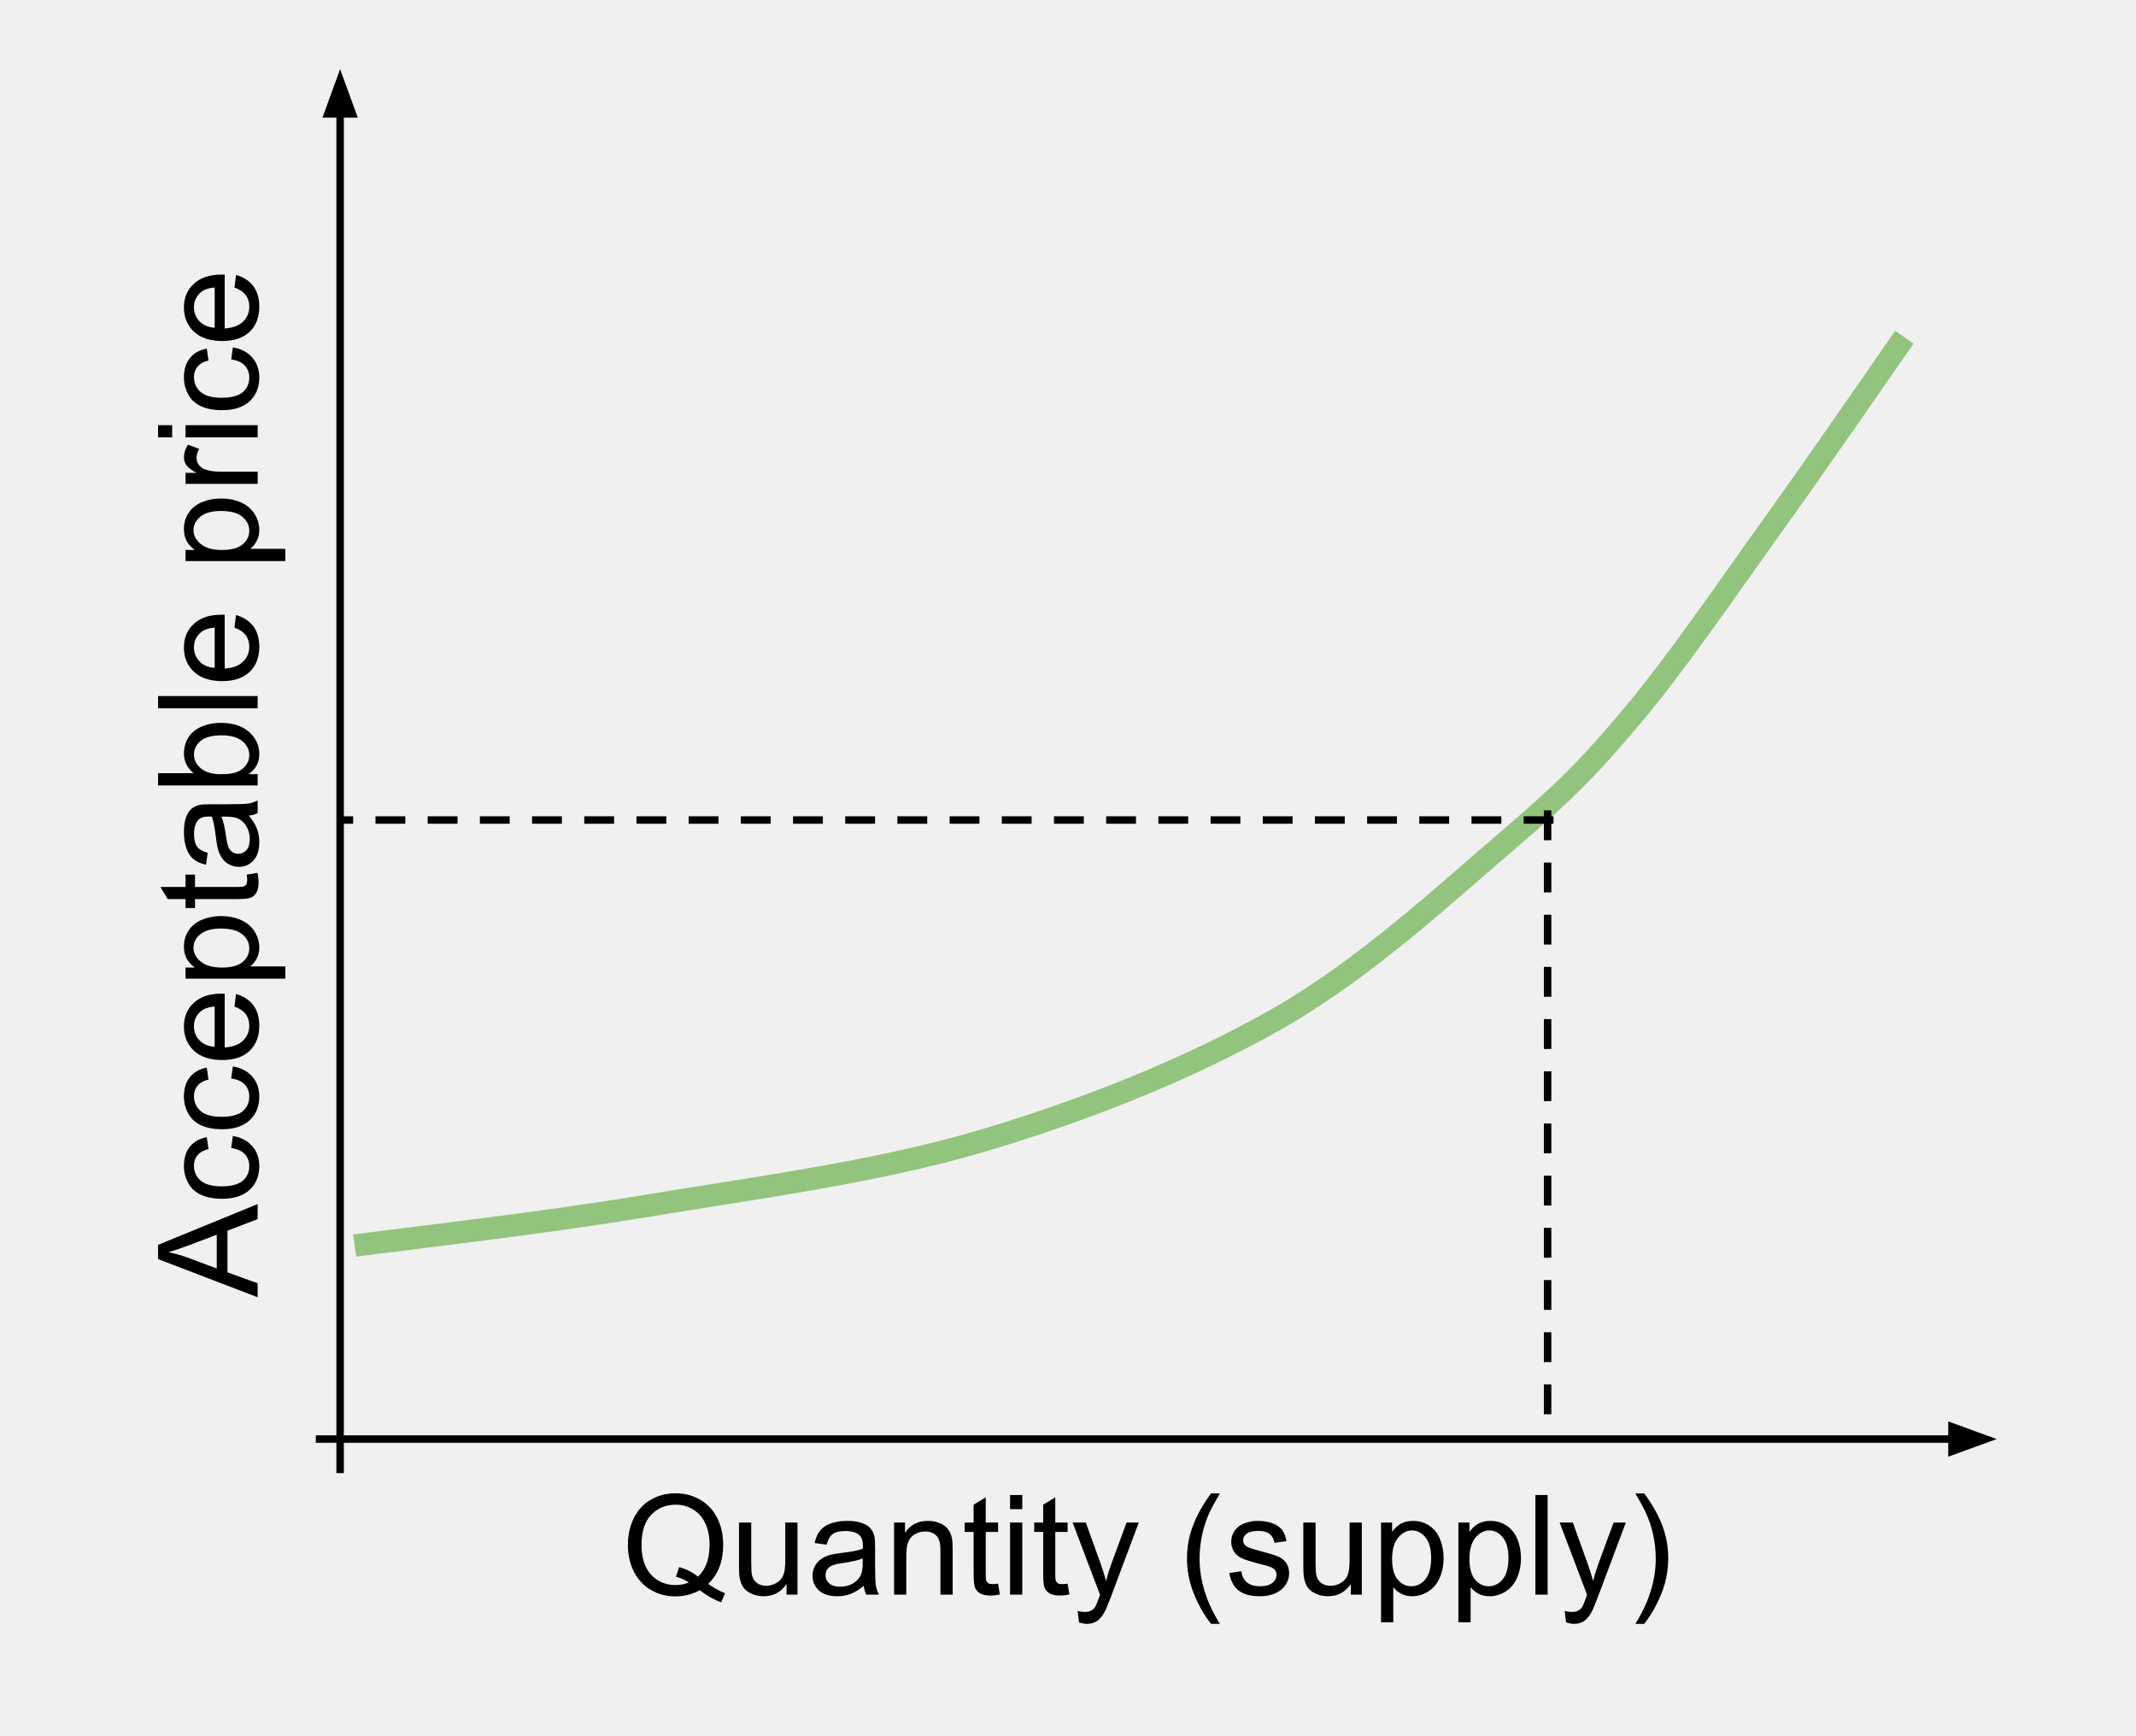
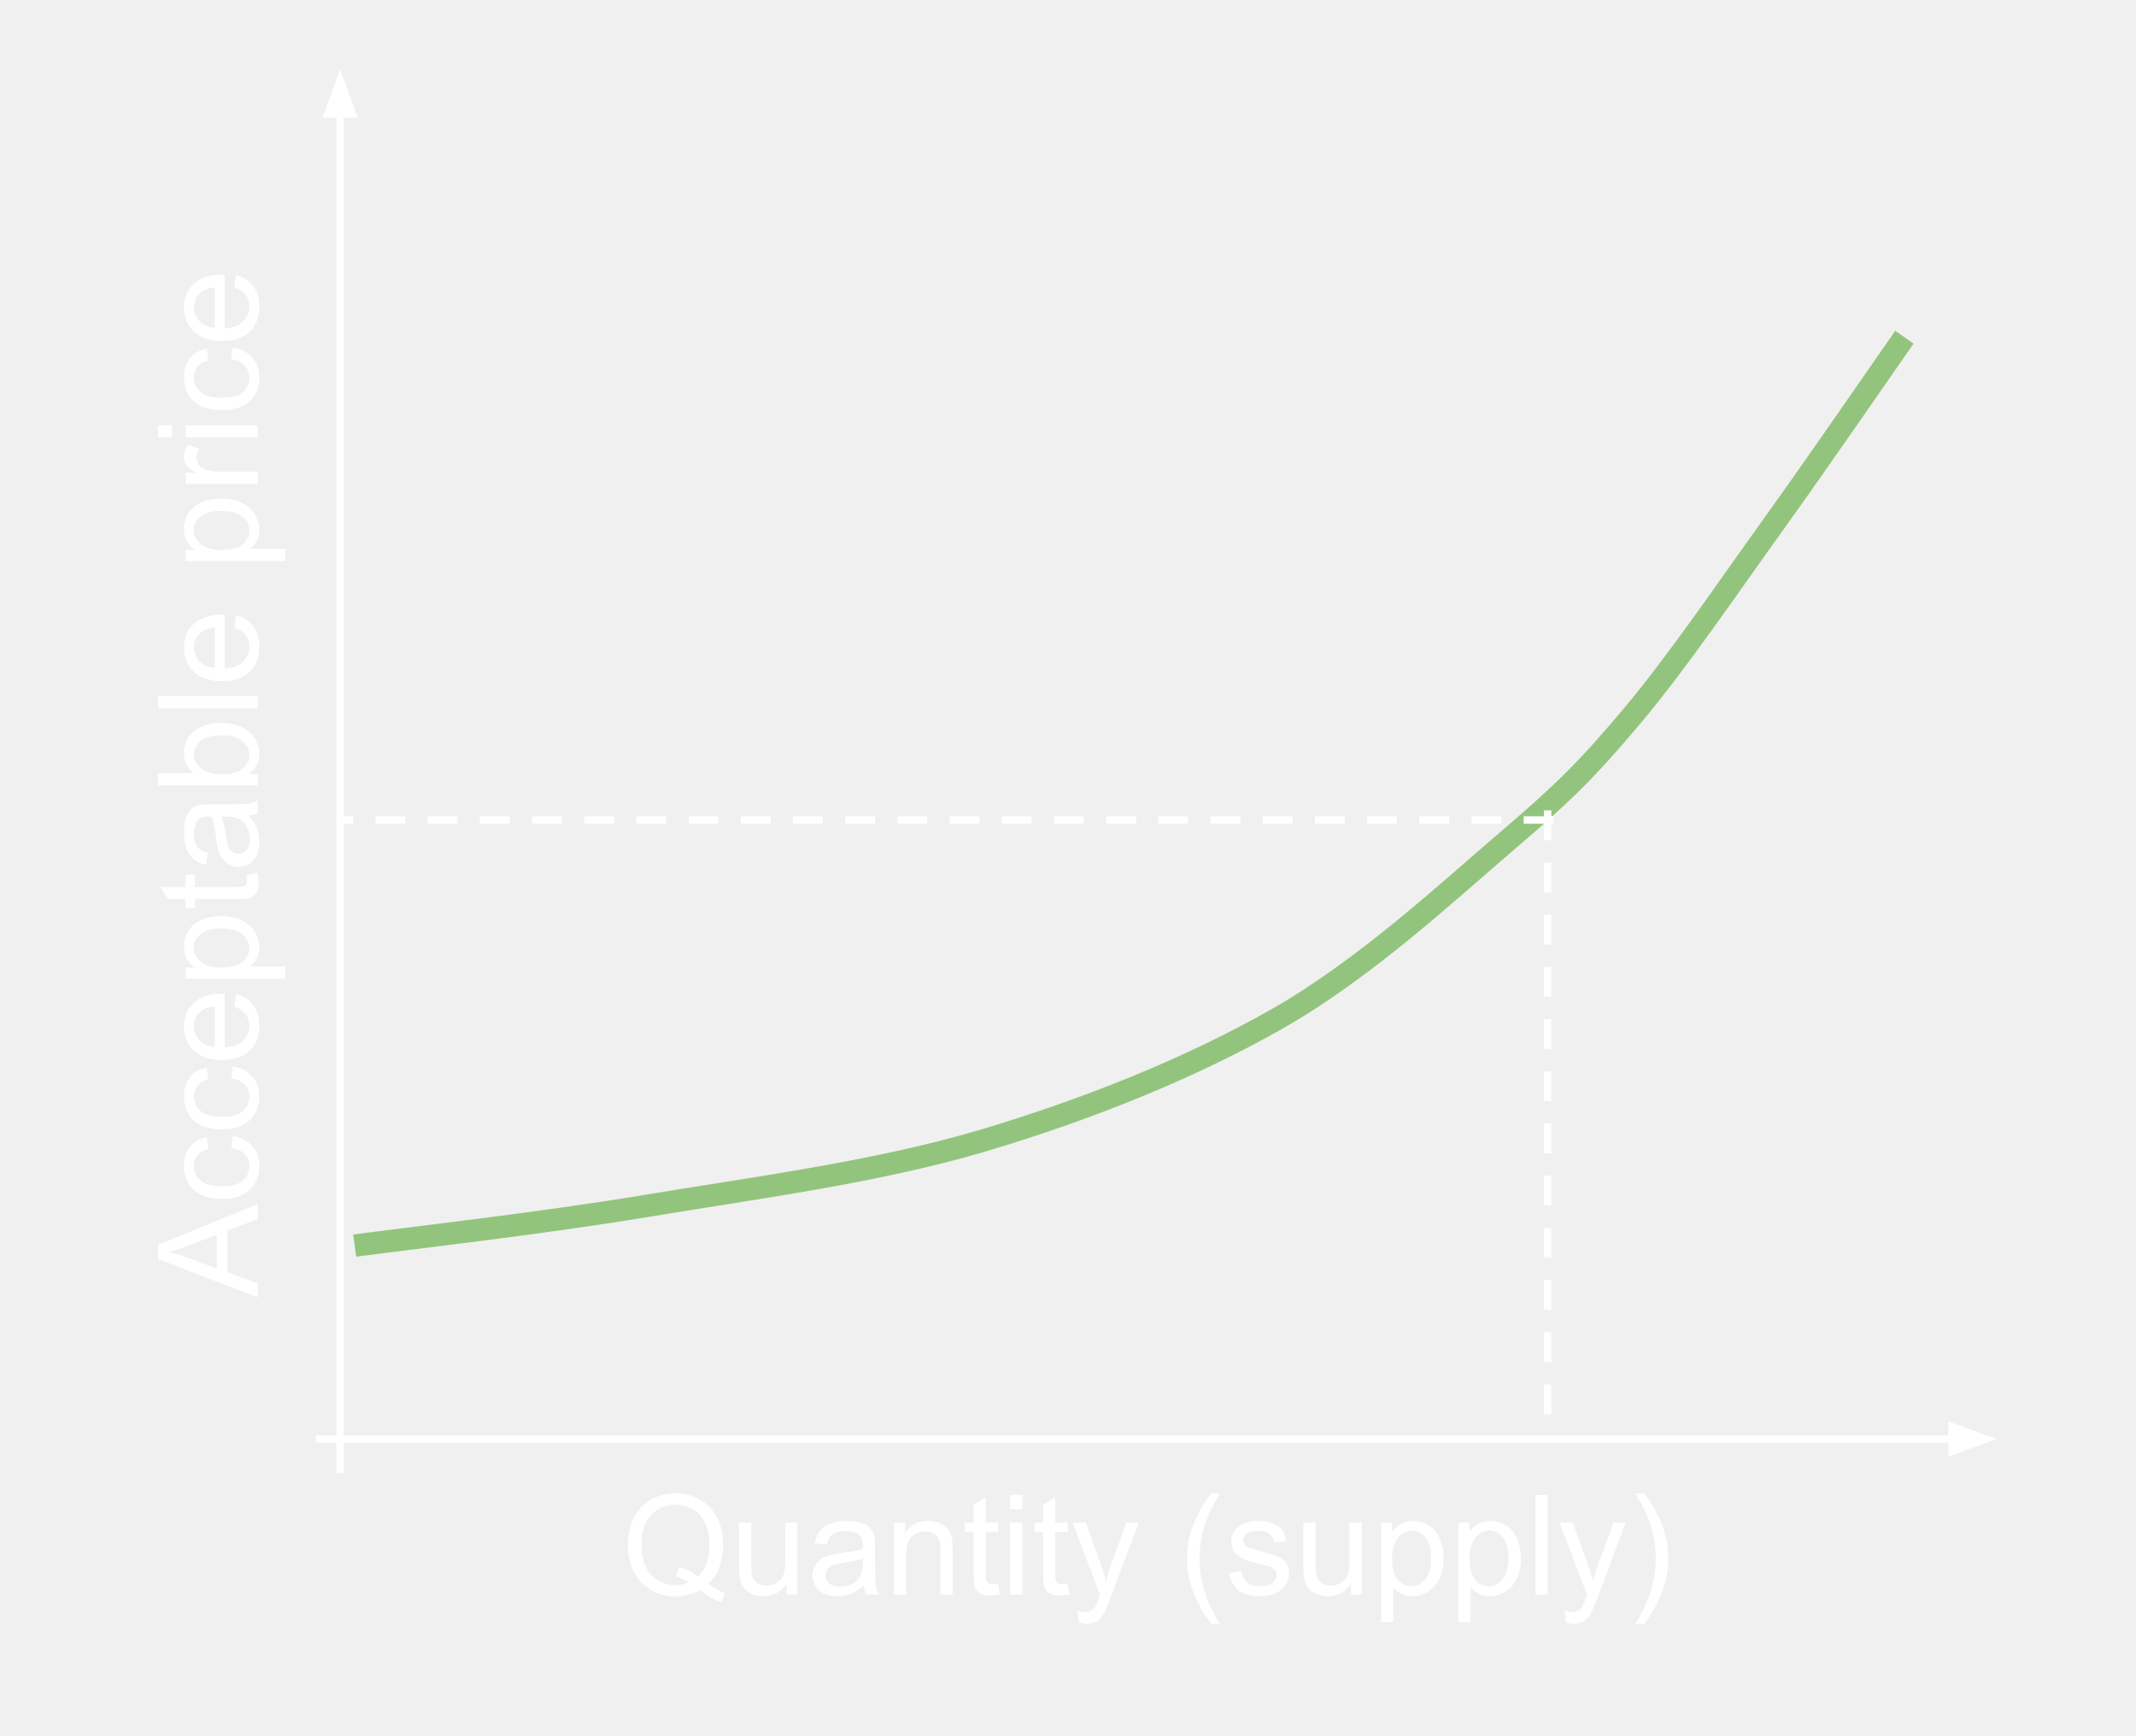
<svg xmlns="http://www.w3.org/2000/svg" version="1.1" viewBox="0.0 0.0 286.491 232.819" fill="none" stroke="none" stroke-linecap="square" stroke-miterlimit="10">
  <clipPath id="p.0">
    <path d="m0 0l286.491 0l0 232.819l-286.491 0l0 -232.819z" clip-rule="nonzero" />
  </clipPath>
  <g clip-path="url(#p.0)">
-     <path fill="#000000" fill-opacity="0.0" d="m0 0l286.491 0l0 232.819l-286.491 0z" fill-rule="evenodd" />
-     <path fill="#000000" fill-opacity="0.0" d="m45.619 197.591l0 -188.315" fill-rule="evenodd" />
-     <path stroke="#000000" stroke-width="1.0" stroke-linejoin="round" stroke-linecap="butt" d="m45.619 197.591l0 -182.315" fill-rule="evenodd" />
-     <path fill="#000000" stroke="#000000" stroke-width="1.0" stroke-linecap="butt" d="m47.271 15.276l-1.652 -4.538l-1.652 4.538z" fill-rule="evenodd" />
-     <path fill="#000000" fill-opacity="0.0" d="m42.36 193.029l225.449 0" fill-rule="evenodd" />
-     <path stroke="#000000" stroke-width="1.0" stroke-linejoin="round" stroke-linecap="butt" d="m42.36 193.029l219.449 0" fill-rule="evenodd" />
-     <path fill="#000000" stroke="#000000" stroke-width="1.0" stroke-linecap="butt" d="m261.808 194.681l4.538 -1.652l-4.538 -1.652z" fill-rule="evenodd" />
-     <path fill="#000000" fill-opacity="0.0" d="m255.428 45.228c-2.932 4.191 -11.512 16.682 -17.593 25.144c-6.081 8.462 -12.922 18.535 -18.895 25.627c-5.973 7.092 -9.014 10.154 -16.942 16.924c-7.928 6.77 -18.896 17.006 -30.625 23.695c-11.728 6.689 -25.628 12.249 -39.745 16.439c-14.118 4.191 -30.951 6.367 -44.961 8.705c-14.009 2.337 -32.579 4.433 -39.094 5.319" fill-rule="evenodd" />
+     <path fill="#fff" fill-opacity="0.0" d="m0 0l286.491 0l0 232.819l-286.491 0z" fill-rule="evenodd" />
+     <path fill="#fff" fill-opacity="0.0" d="m45.619 197.591l0 -188.315" fill-rule="evenodd" />
+     <path stroke="#fff" stroke-width="1.0" stroke-linejoin="round" stroke-linecap="butt" d="m45.619 197.591l0 -182.315" fill-rule="evenodd" />
+     <path fill="#fff" stroke="#fff" stroke-width="1.0" stroke-linecap="butt" d="m47.271 15.276l-1.652 -4.538l-1.652 4.538z" fill-rule="evenodd" />
+     <path fill="#fff" fill-opacity="0.0" d="m42.36 193.029l225.449 0" fill-rule="evenodd" />
+     <path stroke="#fff" stroke-width="1.0" stroke-linejoin="round" stroke-linecap="butt" d="m42.36 193.029l219.449 0" fill-rule="evenodd" />
+     <path fill="#fff" stroke="#fff" stroke-width="1.0" stroke-linecap="butt" d="m261.808 194.681l4.538 -1.652l-4.538 -1.652z" fill-rule="evenodd" />
+     <path fill="#fff" fill-opacity="0.0" d="m255.428 45.228c-2.932 4.191 -11.512 16.682 -17.593 25.144c-6.081 8.462 -12.922 18.535 -18.895 25.627c-5.973 7.092 -9.014 10.154 -16.942 16.924c-7.928 6.77 -18.896 17.006 -30.625 23.695c-11.728 6.689 -25.628 12.249 -39.745 16.439c-14.118 4.191 -30.951 6.367 -44.961 8.705c-14.009 2.337 -32.579 4.433 -39.094 5.319" fill-rule="evenodd" />
    <path stroke="#93c47d" stroke-width="3.0" stroke-linejoin="round" stroke-linecap="butt" d="m255.428 45.228c-2.932 4.191 -11.512 16.682 -17.593 25.144c-6.081 8.462 -12.922 18.535 -18.895 25.627c-5.973 7.092 -9.014 10.154 -16.942 16.924c-7.928 6.77 -18.896 17.006 -30.625 23.695c-11.728 6.689 -25.628 12.249 -39.745 16.439c-14.118 4.191 -30.951 6.367 -44.961 8.705c-14.009 2.337 -32.579 4.433 -39.094 5.319" fill-rule="evenodd" />
-     <path fill="#000000" fill-opacity="0.0" d="m7.637 182.979l0 -165.512l29.984 0l0 165.512z" fill-rule="evenodd" />
-     <path fill="#000000" d="m34.557 174.01l-13.359 -5.125l0 -1.906l13.359 -5.469l0 2.016l-4.047 1.547l0 5.594l4.047 1.469l0 1.875zm-5.484 -3.859l0 -4.531l-3.703 1.406q-1.688 0.625 -2.766 0.938q1.281 0.266 2.547 0.719l3.922 1.469zm1.938 -16.162l0.219 -1.609q1.656 0.266 2.609 1.359q0.938 1.078 0.938 2.672q0 1.984 -1.297 3.188q-1.297 1.203 -3.719 1.203q-1.578 0 -2.75 -0.516q-1.172 -0.516 -1.75 -1.578q-0.594 -1.062 -0.594 -2.312q0 -1.578 0.797 -2.578q0.797 -1.0 2.266 -1.281l0.234 1.594q-0.969 0.234 -1.453 0.812q-0.5 0.578 -0.5 1.391q0 1.234 0.891 2.016q0.891 0.781 2.812 0.781q1.953 0 2.844 -0.75q0.875 -0.75 0.875 -1.953q0 -0.969 -0.594 -1.609q-0.594 -0.656 -1.828 -0.828zm0 -9.328l0.219 -1.609q1.656 0.266 2.609 1.359q0.938 1.078 0.938 2.672q0 1.984 -1.297 3.188q-1.297 1.203 -3.719 1.203q-1.578 0 -2.75 -0.516q-1.172 -0.516 -1.75 -1.578q-0.594 -1.062 -0.594 -2.312q0 -1.578 0.797 -2.578q0.797 -1.0 2.266 -1.281l0.234 1.594q-0.969 0.234 -1.453 0.812q-0.5 0.578 -0.5 1.391q0 1.234 0.891 2.016q0.891 0.781 2.812 0.781q1.953 0 2.844 -0.75q0.875 -0.75 0.875 -1.953q0 -0.969 -0.594 -1.609q-0.594 -0.656 -1.828 -0.828zm0.438 -9.641l0.203 -1.688q1.484 0.406 2.313 1.484q0.812 1.078 0.812 2.766q0 2.125 -1.297 3.375q-1.312 1.234 -3.672 1.234q-2.453 0 -3.797 -1.25q-1.344 -1.266 -1.344 -3.266q0 -1.938 1.328 -3.156q1.312 -1.234 3.703 -1.234q0.156 0 0.438 0l0 7.219q1.594 -0.094 2.453 -0.906q0.844 -0.812 0.844 -2.016q0 -0.906 -0.469 -1.547q-0.484 -0.641 -1.516 -1.016zm-2.656 5.391l0 -5.406q-1.219 0.109 -1.828 0.625q-0.953 0.781 -0.953 2.031q0 1.125 0.766 1.906q0.75 0.766 2.016 0.844zm9.469 -9.141l-13.375 0l0 -1.484l1.25 0q-0.734 -0.531 -1.094 -1.188q-0.375 -0.672 -0.375 -1.625q0 -1.234 0.641 -2.172q0.625 -0.953 1.797 -1.438q1.156 -0.484 2.547 -0.484q1.484 0 2.672 0.531q1.188 0.531 1.828 1.547q0.625 1.016 0.625 2.141q0 0.812 -0.344 1.469q-0.344 0.656 -0.875 1.062l4.703 0l0 1.641zm-8.484 -1.484q1.859 0 2.766 -0.75q0.891 -0.766 0.891 -1.828q0 -1.094 -0.922 -1.875q-0.938 -0.781 -2.875 -0.781q-1.844 0 -2.766 0.766q-0.922 0.75 -0.922 1.812q0 1.047 0.984 1.859q0.969 0.797 2.844 0.797zm3.313 -12.469l1.453 -0.234q0.141 0.688 0.141 1.234q0 0.891 -0.281 1.391q-0.281 0.484 -0.734 0.688q-0.469 0.203 -1.938 0.203l-5.578 0l0 1.203l-1.266 0l0 -1.203l-2.391 0l-0.984 -1.625l3.375 0l0 -1.656l1.266 0l0 1.656l5.672 0q0.688 0 0.891 -0.078q0.203 -0.094 0.328 -0.281q0.109 -0.203 0.109 -0.578q0 -0.266 -0.062 -0.719zm0.281 -7.918q0.766 0.922 1.094 1.766q0.312 0.828 0.312 1.797q0 1.594 -0.781 2.453q-0.781 0.859 -1.984 0.859q-0.719 0 -1.297 -0.328q-0.594 -0.328 -0.938 -0.844q-0.359 -0.531 -0.547 -1.188q-0.125 -0.469 -0.25 -1.453q-0.234 -1.984 -0.562 -2.922q-0.344 -0.016 -0.422 -0.016q-1.0 0 -1.422 0.469q-0.547 0.625 -0.547 1.875q0 1.156 0.406 1.703q0.406 0.547 1.422 0.812l-0.219 1.609q-1.016 -0.219 -1.641 -0.719q-0.641 -0.5 -0.984 -1.453q-0.344 -0.953 -0.344 -2.188q0 -1.25 0.297 -2.016q0.281 -0.781 0.734 -1.141q0.438 -0.375 1.109 -0.516q0.422 -0.078 1.516 -0.078l2.188 0q2.281 0 2.891 -0.109q0.594 -0.109 1.156 -0.406l0 1.703q-0.516 0.266 -1.188 0.328zm-3.672 0.141q0.375 0.891 0.625 2.672q0.141 1.016 0.328 1.438q0.188 0.422 0.531 0.656q0.344 0.219 0.781 0.219q0.656 0 1.094 -0.5q0.438 -0.5 0.438 -1.453q0 -0.938 -0.406 -1.672q-0.422 -0.75 -1.141 -1.094q-0.562 -0.266 -1.641 -0.266l-0.609 0zm4.859 -5.704l0 1.516l-13.359 0l0 -1.641l4.766 0q-1.297 -1.047 -1.297 -2.656q0 -0.891 0.359 -1.688q0.359 -0.797 1.016 -1.312q0.641 -0.516 1.562 -0.797q0.922 -0.297 1.969 -0.297q2.484 0 3.844 1.234q1.359 1.219 1.359 2.953q0 1.703 -1.438 2.688l1.219 0zm-4.906 0.016q1.734 0 2.516 -0.484q1.266 -0.766 1.266 -2.094q0 -1.078 -0.938 -1.859q-0.938 -0.781 -2.781 -0.781q-1.891 0 -2.797 0.75q-0.906 0.75 -0.906 1.828q0 1.062 0.938 1.859q0.938 0.781 2.703 0.781zm4.906 -8.844l-13.359 0l0 -1.641l13.359 0l0 1.641zm-3.109 -10.817l0.203 -1.688q1.484 0.406 2.313 1.484q0.812 1.078 0.812 2.766q0 2.125 -1.297 3.375q-1.312 1.234 -3.672 1.234q-2.453 0 -3.797 -1.25q-1.344 -1.266 -1.344 -3.266q0 -1.938 1.328 -3.156q1.312 -1.234 3.703 -1.234q0.156 0 0.438 0l0 7.219q1.594 -0.094 2.453 -0.906q0.844 -0.812 0.844 -2.016q0 -0.906 -0.469 -1.547q-0.484 -0.641 -1.516 -1.016zm-2.656 5.391l0 -5.406q-1.219 0.109 -1.828 0.625q-0.953 0.781 -0.953 2.031q0 1.125 0.766 1.906q0.75 0.766 2.016 0.844zm9.469 -14.325l-13.375 0l0 -1.484l1.25 0q-0.734 -0.531 -1.094 -1.188q-0.375 -0.672 -0.375 -1.625q0 -1.234 0.641 -2.172q0.625 -0.953 1.797 -1.438q1.156 -0.484 2.547 -0.484q1.484 0 2.672 0.531q1.188 0.531 1.828 1.547q0.625 1.016 0.625 2.141q0 0.812 -0.344 1.469q-0.344 0.656 -0.875 1.062l4.703 0l0 1.641zm-8.484 -1.484q1.859 0 2.766 -0.75q0.891 -0.766 0.891 -1.828q0 -1.094 -0.922 -1.875q-0.938 -0.781 -2.875 -0.781q-1.844 0 -2.766 0.766q-0.922 0.75 -0.922 1.812q0 1.047 0.984 1.859q0.969 0.797 2.844 0.797zm4.781 -8.876l-9.672 0l0 -1.469l1.469 0q-1.031 -0.562 -1.359 -1.031q-0.328 -0.484 -0.328 -1.062q0 -0.828 0.531 -1.688l1.516 0.562q-0.359 0.609 -0.359 1.203q0 0.547 0.328 0.969q0.328 0.422 0.891 0.609q0.875 0.281 1.922 0.281l5.063 0l0 1.625zm-11.469 -6.228l-1.891 0l0 -1.641l1.891 0l0 1.641zm11.469 0l-9.672 0l0 -1.641l9.672 0l0 1.641zm-3.547 -10.457l0.219 -1.609q1.656 0.266 2.609 1.359q0.938 1.078 0.938 2.672q0 1.984 -1.297 3.188q-1.297 1.203 -3.719 1.203q-1.578 0 -2.75 -0.516q-1.172 -0.516 -1.75 -1.578q-0.594 -1.062 -0.594 -2.312q0 -1.578 0.797 -2.578q0.797 -1.0 2.266 -1.281l0.234 1.594q-0.969 0.234 -1.453 0.812q-0.5 0.578 -0.5 1.391q0 1.234 0.891 2.016q0.891 0.781 2.812 0.781q1.953 0 2.844 -0.75q0.875 -0.75 0.875 -1.953q0 -0.969 -0.594 -1.609q-0.594 -0.656 -1.828 -0.828zm0.438 -9.641l0.203 -1.688q1.484 0.406 2.313 1.484q0.812 1.078 0.812 2.766q0 2.125 -1.297 3.375q-1.312 1.234 -3.672 1.234q-2.453 0 -3.797 -1.25q-1.344 -1.266 -1.344 -3.266q0 -1.938 1.328 -3.156q1.312 -1.234 3.703 -1.234q0.156 0 0.438 0l0 7.219q1.594 -0.094 2.453 -0.906q0.844 -0.812 0.844 -2.016q0 -0.906 -0.469 -1.547q-0.484 -0.641 -1.516 -1.016zm-2.656 5.391l0 -5.406q-1.219 0.109 -1.828 0.625q-0.953 0.781 -0.953 2.031q0 1.125 0.766 1.906q0.75 0.766 2.016 0.844z" fill-rule="nonzero" />
-     <path fill="#000000" fill-opacity="0.0" d="m74.42 186.976l174.016 0l0 29.984l-174.016 0z" fill-rule="evenodd" />
-     <path fill="#000000" d="m94.982 212.459q1.234 0.859 2.266 1.25l-0.516 1.219q-1.438 -0.516 -2.875 -1.625q-1.484 0.828 -3.281 0.828q-1.812 0 -3.297 -0.875q-1.469 -0.875 -2.266 -2.453q-0.797 -1.594 -0.797 -3.578q0 -1.984 0.797 -3.594q0.812 -1.625 2.281 -2.469q1.484 -0.859 3.328 -0.859q1.844 0 3.328 0.891q1.484 0.875 2.266 2.453q0.781 1.578 0.781 3.562q0 1.656 -0.5 2.969q-0.5 1.312 -1.516 2.281zm-3.891 -2.25q1.531 0.422 2.516 1.281q1.562 -1.422 1.562 -4.281q0 -1.625 -0.547 -2.828q-0.547 -1.219 -1.609 -1.875q-1.062 -0.672 -2.391 -0.672q-1.969 0 -3.281 1.359q-1.297 1.344 -1.297 4.031q0 2.594 1.281 4.0q1.297 1.391 3.297 1.391q0.953 0 1.781 -0.359q-0.828 -0.531 -1.75 -0.766l0.438 -1.281zm14.402 3.688l0 -1.422q-1.125 1.641 -3.062 1.641q-0.859 0 -1.609 -0.328q-0.734 -0.328 -1.094 -0.828q-0.359 -0.5 -0.5 -1.219q-0.109 -0.469 -0.109 -1.531l0 -5.984l1.641 0l0 5.359q0 1.281 0.109 1.734q0.156 0.641 0.656 1.016q0.5 0.375 1.234 0.375q0.734 0 1.375 -0.375q0.656 -0.391 0.922 -1.031q0.266 -0.656 0.266 -1.891l0 -5.188l1.641 0l0 9.672l-1.469 0zm10.36 -1.188q-0.922 0.766 -1.766 1.094q-0.828 0.312 -1.797 0.312q-1.594 0 -2.453 -0.781q-0.859 -0.781 -0.859 -1.984q0 -0.719 0.328 -1.297q0.328 -0.594 0.844 -0.938q0.531 -0.359 1.188 -0.547q0.469 -0.125 1.453 -0.25q1.984 -0.234 2.922 -0.562q0.016 -0.344 0.016 -0.422q0 -1.0 -0.469 -1.422q-0.625 -0.547 -1.875 -0.547q-1.156 0 -1.703 0.406q-0.547 0.406 -0.812 1.422l-1.609 -0.219q0.219 -1.016 0.719 -1.641q0.5 -0.641 1.453 -0.984q0.953 -0.344 2.188 -0.344q1.25 0 2.016 0.297q0.781 0.281 1.141 0.734q0.375 0.438 0.516 1.109q0.078 0.422 0.078 1.516l0 2.188q0 2.281 0.109 2.891q0.109 0.594 0.406 1.156l-1.703 0q-0.266 -0.516 -0.328 -1.188zm-0.141 -3.672q-0.891 0.375 -2.672 0.625q-1.016 0.141 -1.438 0.328q-0.422 0.188 -0.656 0.531q-0.219 0.344 -0.219 0.781q0 0.656 0.5 1.094q0.5 0.438 1.453 0.438q0.938 0 1.672 -0.406q0.75 -0.422 1.094 -1.141q0.266 -0.562 0.266 -1.641l0 -0.609zm4.204 4.859l0 -9.672l1.469 0l0 1.375q1.062 -1.594 3.078 -1.594q0.875 0 1.609 0.312q0.734 0.312 1.094 0.828q0.375 0.5 0.516 1.203q0.094 0.453 0.094 1.594l0 5.953l-1.641 0l0 -5.891q0 -1.0 -0.203 -1.484q-0.188 -0.5 -0.672 -0.797q-0.484 -0.297 -1.141 -0.297q-1.047 0 -1.812 0.672q-0.75 0.656 -0.75 2.516l0 5.281l-1.641 0zm13.954 -1.469l0.234 1.453q-0.688 0.141 -1.234 0.141q-0.891 0 -1.391 -0.281q-0.484 -0.281 -0.688 -0.734q-0.203 -0.469 -0.203 -1.938l0 -5.578l-1.203 0l0 -1.266l1.203 0l0 -2.391l1.625 -0.984l0 3.375l1.656 0l0 1.266l-1.656 0l0 5.672q0 0.688 0.078 0.891q0.094 0.203 0.281 0.328q0.203 0.109 0.578 0.109q0.266 0 0.719 -0.062zm1.605 -10.0l0 -1.891l1.641 0l0 1.891l-1.641 0zm0 11.469l0 -9.672l1.641 0l0 9.672l-1.641 0zm7.723 -1.469l0.234 1.453q-0.688 0.141 -1.234 0.141q-0.891 0 -1.391 -0.281q-0.484 -0.281 -0.688 -0.734q-0.203 -0.469 -0.203 -1.938l0 -5.578l-1.203 0l0 -1.266l1.203 0l0 -2.391l1.625 -0.984l0 3.375l1.656 0l0 1.266l-1.656 0l0 5.672q0 0.688 0.078 0.891q0.094 0.203 0.281 0.328q0.203 0.109 0.578 0.109q0.266 0 0.719 -0.062zm1.527 5.188l-0.188 -1.531q0.547 0.141 0.938 0.141q0.547 0 0.875 -0.188q0.328 -0.172 0.547 -0.5q0.156 -0.25 0.5 -1.219q0.047 -0.141 0.141 -0.406l-3.672 -9.688l1.766 0l2.016 5.594q0.391 1.078 0.703 2.25q0.281 -1.125 0.672 -2.203l2.078 -5.641l1.641 0l-3.688 9.828q-0.594 1.609 -0.922 2.203q-0.438 0.812 -1.0 1.188q-0.562 0.375 -1.344 0.375q-0.484 0 -1.062 -0.203zm17.715 0.203q-1.359 -1.703 -2.297 -4.0q-0.938 -2.297 -0.938 -4.766q0 -2.156 0.703 -4.141q0.828 -2.312 2.531 -4.594l1.172 0q-1.094 1.891 -1.453 2.703q-0.547 1.25 -0.875 2.625q-0.391 1.703 -0.391 3.422q0 4.375 2.719 8.75l-1.172 0zm2.431 -6.812l1.625 -0.25q0.125 0.969 0.75 1.5q0.625 0.516 1.75 0.516q1.125 0 1.672 -0.453q0.547 -0.469 0.547 -1.094q0 -0.547 -0.484 -0.875q-0.328 -0.219 -1.672 -0.547q-1.812 -0.469 -2.516 -0.797q-0.688 -0.328 -1.047 -0.906q-0.359 -0.594 -0.359 -1.312q0 -0.641 0.297 -1.188q0.297 -0.562 0.812 -0.922q0.375 -0.281 1.031 -0.469q0.672 -0.203 1.422 -0.203q1.141 0 2.0 0.328q0.859 0.328 1.266 0.891q0.422 0.562 0.578 1.5l-1.609 0.219q-0.109 -0.75 -0.641 -1.172q-0.516 -0.422 -1.469 -0.422q-1.141 0 -1.625 0.375q-0.469 0.375 -0.469 0.875q0 0.312 0.188 0.578q0.203 0.266 0.641 0.438q0.234 0.094 1.438 0.422q1.75 0.453 2.438 0.75q0.688 0.297 1.078 0.859q0.391 0.562 0.391 1.406q0 0.828 -0.484 1.547q-0.469 0.719 -1.375 1.125q-0.906 0.391 -2.047 0.391q-1.875 0 -2.875 -0.781q-0.984 -0.781 -1.25 -2.328zm16.312 2.891l0 -1.422q-1.125 1.641 -3.062 1.641q-0.859 0 -1.609 -0.328q-0.734 -0.328 -1.094 -0.828q-0.359 -0.5 -0.5 -1.219q-0.109 -0.469 -0.109 -1.531l0 -5.984l1.641 0l0 5.359q0 1.281 0.109 1.734q0.156 0.641 0.656 1.016q0.5 0.375 1.234 0.375q0.734 0 1.375 -0.375q0.656 -0.391 0.922 -1.031q0.266 -0.656 0.266 -1.891l0 -5.188l1.641 0l0 9.672l-1.469 0zm4.048 3.703l0 -13.375l1.484 0l0 1.25q0.531 -0.734 1.188 -1.094q0.672 -0.375 1.625 -0.375q1.234 0 2.172 0.641q0.953 0.625 1.438 1.797q0.484 1.156 0.484 2.547q0 1.484 -0.531 2.672q-0.531 1.188 -1.547 1.828q-1.016 0.625 -2.141 0.625q-0.812 0 -1.469 -0.344q-0.656 -0.344 -1.062 -0.875l0 4.703l-1.641 0zm1.484 -8.484q0 1.859 0.75 2.766q0.766 0.891 1.828 0.891q1.094 0 1.875 -0.922q0.781 -0.938 0.781 -2.875q0 -1.844 -0.766 -2.766q-0.75 -0.922 -1.812 -0.922q-1.047 0 -1.859 0.984q-0.797 0.969 -0.797 2.844zm8.891 8.484l0 -13.375l1.484 0l0 1.25q0.531 -0.734 1.188 -1.094q0.672 -0.375 1.625 -0.375q1.234 0 2.172 0.641q0.953 0.625 1.438 1.797q0.484 1.156 0.484 2.547q0 1.484 -0.531 2.672q-0.531 1.188 -1.547 1.828q-1.016 0.625 -2.141 0.625q-0.812 0 -1.469 -0.344q-0.656 -0.344 -1.062 -0.875l0 4.703l-1.641 0zm1.484 -8.484q0 1.859 0.75 2.766q0.766 0.891 1.828 0.891q1.094 0 1.875 -0.922q0.781 -0.938 0.781 -2.875q0 -1.844 -0.766 -2.766q-0.75 -0.922 -1.812 -0.922q-1.047 0 -1.859 0.984q-0.797 0.969 -0.797 2.844zm8.844 4.781l0 -13.359l1.641 0l0 13.359l-1.641 0zm4.114 3.719l-0.188 -1.531q0.547 0.141 0.938 0.141q0.547 0 0.875 -0.188q0.328 -0.172 0.547 -0.5q0.156 -0.25 0.5 -1.219q0.047 -0.141 0.141 -0.406l-3.672 -9.688l1.766 0l2.016 5.594q0.391 1.078 0.703 2.25q0.281 -1.125 0.672 -2.203l2.078 -5.641l1.641 0l-3.688 9.828q-0.594 1.609 -0.922 2.203q-0.438 0.812 -1.0 1.188q-0.562 0.375 -1.344 0.375q-0.484 0 -1.062 -0.203zm10.484 0.203l-1.188 0q2.734 -4.375 2.734 -8.75q0 -1.719 -0.391 -3.391q-0.312 -1.375 -0.875 -2.625q-0.359 -0.828 -1.469 -2.734l1.188 0q1.703 2.281 2.531 4.594q0.688 1.984 0.688 4.141q0 2.469 -0.938 4.766q-0.938 2.297 -2.281 4.0z" fill-rule="nonzero" />
-     <path fill="#000000" fill-opacity="0.0" d="m207.572 108.701l0 84.063" fill-rule="evenodd" />
-     <path stroke="#000000" stroke-width="1.0" stroke-linejoin="round" stroke-linecap="butt" stroke-dasharray="4.0,3.0" d="m207.572 108.701l0 84.063" fill-rule="evenodd" />
-     <path fill="#000000" fill-opacity="0.0" d="m208.365 109.992l-162.488 0" fill-rule="evenodd" />
-     <path stroke="#000000" stroke-width="1.0" stroke-linejoin="round" stroke-linecap="butt" stroke-dasharray="4.0,3.0" d="m208.365 109.992l-162.488 0" fill-rule="evenodd" />
+     <path fill="#fff" fill-opacity="0.0" d="m7.637 182.979l0 -165.512l29.984 0l0 165.512z" fill-rule="evenodd" />
+     <path fill="#fff" d="m34.557 174.01l-13.359 -5.125l0 -1.906l13.359 -5.469l0 2.016l-4.047 1.547l0 5.594l4.047 1.469l0 1.875zm-5.484 -3.859l0 -4.531l-3.703 1.406q-1.688 0.625 -2.766 0.938q1.281 0.266 2.547 0.719l3.922 1.469zm1.938 -16.162l0.219 -1.609q1.656 0.266 2.609 1.359q0.938 1.078 0.938 2.672q0 1.984 -1.297 3.188q-1.297 1.203 -3.719 1.203q-1.578 0 -2.75 -0.516q-1.172 -0.516 -1.75 -1.578q-0.594 -1.062 -0.594 -2.312q0 -1.578 0.797 -2.578q0.797 -1.0 2.266 -1.281l0.234 1.594q-0.969 0.234 -1.453 0.812q-0.5 0.578 -0.5 1.391q0 1.234 0.891 2.016q0.891 0.781 2.812 0.781q1.953 0 2.844 -0.75q0.875 -0.75 0.875 -1.953q0 -0.969 -0.594 -1.609q-0.594 -0.656 -1.828 -0.828zm0 -9.328l0.219 -1.609q1.656 0.266 2.609 1.359q0.938 1.078 0.938 2.672q0 1.984 -1.297 3.188q-1.297 1.203 -3.719 1.203q-1.578 0 -2.75 -0.516q-1.172 -0.516 -1.75 -1.578q-0.594 -1.062 -0.594 -2.312q0 -1.578 0.797 -2.578q0.797 -1.0 2.266 -1.281l0.234 1.594q-0.969 0.234 -1.453 0.812q-0.5 0.578 -0.5 1.391q0 1.234 0.891 2.016q0.891 0.781 2.812 0.781q1.953 0 2.844 -0.75q0.875 -0.75 0.875 -1.953q0 -0.969 -0.594 -1.609q-0.594 -0.656 -1.828 -0.828zm0.438 -9.641l0.203 -1.688q1.484 0.406 2.313 1.484q0.812 1.078 0.812 2.766q0 2.125 -1.297 3.375q-1.312 1.234 -3.672 1.234q-2.453 0 -3.797 -1.25q-1.344 -1.266 -1.344 -3.266q0 -1.938 1.328 -3.156q1.312 -1.234 3.703 -1.234q0.156 0 0.438 0l0 7.219q1.594 -0.094 2.453 -0.906q0.844 -0.812 0.844 -2.016q0 -0.906 -0.469 -1.547q-0.484 -0.641 -1.516 -1.016zm-2.656 5.391l0 -5.406q-1.219 0.109 -1.828 0.625q-0.953 0.781 -0.953 2.031q0 1.125 0.766 1.906q0.75 0.766 2.016 0.844zm9.469 -9.141l-13.375 0l0 -1.484l1.25 0q-0.734 -0.531 -1.094 -1.188q-0.375 -0.672 -0.375 -1.625q0 -1.234 0.641 -2.172q0.625 -0.953 1.797 -1.438q1.156 -0.484 2.547 -0.484q1.484 0 2.672 0.531q1.188 0.531 1.828 1.547q0.625 1.016 0.625 2.141q0 0.812 -0.344 1.469q-0.344 0.656 -0.875 1.062l4.703 0l0 1.641zm-8.484 -1.484q1.859 0 2.766 -0.75q0.891 -0.766 0.891 -1.828q0 -1.094 -0.922 -1.875q-0.938 -0.781 -2.875 -0.781q-1.844 0 -2.766 0.766q-0.922 0.75 -0.922 1.812q0 1.047 0.984 1.859q0.969 0.797 2.844 0.797zm3.313 -12.469l1.453 -0.234q0.141 0.688 0.141 1.234q0 0.891 -0.281 1.391q-0.281 0.484 -0.734 0.688q-0.469 0.203 -1.938 0.203l-5.578 0l0 1.203l-1.266 0l0 -1.203l-2.391 0l-0.984 -1.625l3.375 0l0 -1.656l1.266 0l0 1.656l5.672 0q0.688 0 0.891 -0.078q0.203 -0.094 0.328 -0.281q0.109 -0.203 0.109 -0.578q0 -0.266 -0.062 -0.719zm0.281 -7.918q0.766 0.922 1.094 1.766q0.312 0.828 0.312 1.797q0 1.594 -0.781 2.453q-0.781 0.859 -1.984 0.859q-0.719 0 -1.297 -0.328q-0.594 -0.328 -0.938 -0.844q-0.359 -0.531 -0.547 -1.188q-0.125 -0.469 -0.25 -1.453q-0.234 -1.984 -0.562 -2.922q-0.344 -0.016 -0.422 -0.016q-1.0 0 -1.422 0.469q-0.547 0.625 -0.547 1.875q0 1.156 0.406 1.703q0.406 0.547 1.422 0.812l-0.219 1.609q-1.016 -0.219 -1.641 -0.719q-0.641 -0.5 -0.984 -1.453q-0.344 -0.953 -0.344 -2.188q0 -1.25 0.297 -2.016q0.281 -0.781 0.734 -1.141q0.438 -0.375 1.109 -0.516q0.422 -0.078 1.516 -0.078l2.188 0q2.281 0 2.891 -0.109q0.594 -0.109 1.156 -0.406l0 1.703q-0.516 0.266 -1.188 0.328zm-3.672 0.141q0.375 0.891 0.625 2.672q0.141 1.016 0.328 1.438q0.188 0.422 0.531 0.656q0.344 0.219 0.781 0.219q0.656 0 1.094 -0.5q0.438 -0.5 0.438 -1.453q0 -0.938 -0.406 -1.672q-0.422 -0.75 -1.141 -1.094q-0.562 -0.266 -1.641 -0.266l-0.609 0zm4.859 -5.704l0 1.516l-13.359 0l0 -1.641l4.766 0q-1.297 -1.047 -1.297 -2.656q0 -0.891 0.359 -1.688q0.359 -0.797 1.016 -1.312q0.641 -0.516 1.562 -0.797q0.922 -0.297 1.969 -0.297q2.484 0 3.844 1.234q1.359 1.219 1.359 2.953q0 1.703 -1.438 2.688l1.219 0zm-4.906 0.016q1.734 0 2.516 -0.484q1.266 -0.766 1.266 -2.094q0 -1.078 -0.938 -1.859q-0.938 -0.781 -2.781 -0.781q-1.891 0 -2.797 0.75q-0.906 0.75 -0.906 1.828q0 1.062 0.938 1.859q0.938 0.781 2.703 0.781zm4.906 -8.844l-13.359 0l0 -1.641l13.359 0l0 1.641zm-3.109 -10.817l0.203 -1.688q1.484 0.406 2.313 1.484q0.812 1.078 0.812 2.766q0 2.125 -1.297 3.375q-1.312 1.234 -3.672 1.234q-2.453 0 -3.797 -1.25q-1.344 -1.266 -1.344 -3.266q0 -1.938 1.328 -3.156q1.312 -1.234 3.703 -1.234q0.156 0 0.438 0l0 7.219q1.594 -0.094 2.453 -0.906q0.844 -0.812 0.844 -2.016q0 -0.906 -0.469 -1.547q-0.484 -0.641 -1.516 -1.016zm-2.656 5.391l0 -5.406q-1.219 0.109 -1.828 0.625q-0.953 0.781 -0.953 2.031q0 1.125 0.766 1.906q0.75 0.766 2.016 0.844zm9.469 -14.325l-13.375 0l0 -1.484l1.25 0q-0.734 -0.531 -1.094 -1.188q-0.375 -0.672 -0.375 -1.625q0 -1.234 0.641 -2.172q0.625 -0.953 1.797 -1.438q1.156 -0.484 2.547 -0.484q1.484 0 2.672 0.531q1.188 0.531 1.828 1.547q0.625 1.016 0.625 2.141q0 0.812 -0.344 1.469q-0.344 0.656 -0.875 1.062l4.703 0l0 1.641zm-8.484 -1.484q1.859 0 2.766 -0.75q0.891 -0.766 0.891 -1.828q0 -1.094 -0.922 -1.875q-0.938 -0.781 -2.875 -0.781q-1.844 0 -2.766 0.766q-0.922 0.75 -0.922 1.812q0 1.047 0.984 1.859q0.969 0.797 2.844 0.797zm4.781 -8.876l-9.672 0l0 -1.469l1.469 0q-1.031 -0.562 -1.359 -1.031q-0.328 -0.484 -0.328 -1.062q0 -0.828 0.531 -1.688l1.516 0.562q-0.359 0.609 -0.359 1.203q0 0.547 0.328 0.969q0.328 0.422 0.891 0.609q0.875 0.281 1.922 0.281l5.063 0l0 1.625zm-11.469 -6.228l-1.891 0l0 -1.641l1.891 0l0 1.641zm11.469 0l-9.672 0l0 -1.641l9.672 0l0 1.641zm-3.547 -10.457l0.219 -1.609q1.656 0.266 2.609 1.359q0.938 1.078 0.938 2.672q0 1.984 -1.297 3.188q-1.297 1.203 -3.719 1.203q-1.578 0 -2.75 -0.516q-1.172 -0.516 -1.75 -1.578q-0.594 -1.062 -0.594 -2.312q0 -1.578 0.797 -2.578q0.797 -1.0 2.266 -1.281l0.234 1.594q-0.969 0.234 -1.453 0.812q-0.5 0.578 -0.5 1.391q0 1.234 0.891 2.016q0.891 0.781 2.812 0.781q1.953 0 2.844 -0.75q0.875 -0.75 0.875 -1.953q0 -0.969 -0.594 -1.609q-0.594 -0.656 -1.828 -0.828zm0.438 -9.641l0.203 -1.688q1.484 0.406 2.313 1.484q0.812 1.078 0.812 2.766q0 2.125 -1.297 3.375q-1.312 1.234 -3.672 1.234q-2.453 0 -3.797 -1.25q-1.344 -1.266 -1.344 -3.266q0 -1.938 1.328 -3.156q1.312 -1.234 3.703 -1.234q0.156 0 0.438 0l0 7.219q1.594 -0.094 2.453 -0.906q0.844 -0.812 0.844 -2.016q0 -0.906 -0.469 -1.547q-0.484 -0.641 -1.516 -1.016zm-2.656 5.391l0 -5.406q-1.219 0.109 -1.828 0.625q-0.953 0.781 -0.953 2.031q0 1.125 0.766 1.906q0.75 0.766 2.016 0.844z" fill-rule="nonzero" />
+     <path fill="#fff" fill-opacity="0.0" d="m74.42 186.976l174.016 0l0 29.984l-174.016 0z" fill-rule="evenodd" />
+     <path fill="#fff" d="m94.982 212.459q1.234 0.859 2.266 1.25l-0.516 1.219q-1.438 -0.516 -2.875 -1.625q-1.484 0.828 -3.281 0.828q-1.812 0 -3.297 -0.875q-1.469 -0.875 -2.266 -2.453q-0.797 -1.594 -0.797 -3.578q0 -1.984 0.797 -3.594q0.812 -1.625 2.281 -2.469q1.484 -0.859 3.328 -0.859q1.844 0 3.328 0.891q1.484 0.875 2.266 2.453q0.781 1.578 0.781 3.562q0 1.656 -0.5 2.969q-0.5 1.312 -1.516 2.281zm-3.891 -2.25q1.531 0.422 2.516 1.281q1.562 -1.422 1.562 -4.281q0 -1.625 -0.547 -2.828q-0.547 -1.219 -1.609 -1.875q-1.062 -0.672 -2.391 -0.672q-1.969 0 -3.281 1.359q-1.297 1.344 -1.297 4.031q0 2.594 1.281 4.0q1.297 1.391 3.297 1.391q0.953 0 1.781 -0.359q-0.828 -0.531 -1.75 -0.766l0.438 -1.281zm14.402 3.688l0 -1.422q-1.125 1.641 -3.062 1.641q-0.859 0 -1.609 -0.328q-0.734 -0.328 -1.094 -0.828q-0.359 -0.5 -0.5 -1.219q-0.109 -0.469 -0.109 -1.531l0 -5.984l1.641 0l0 5.359q0 1.281 0.109 1.734q0.156 0.641 0.656 1.016q0.5 0.375 1.234 0.375q0.734 0 1.375 -0.375q0.656 -0.391 0.922 -1.031q0.266 -0.656 0.266 -1.891l0 -5.188l1.641 0l0 9.672l-1.469 0zm10.36 -1.188q-0.922 0.766 -1.766 1.094q-0.828 0.312 -1.797 0.312q-1.594 0 -2.453 -0.781q-0.859 -0.781 -0.859 -1.984q0 -0.719 0.328 -1.297q0.328 -0.594 0.844 -0.938q0.531 -0.359 1.188 -0.547q0.469 -0.125 1.453 -0.25q1.984 -0.234 2.922 -0.562q0.016 -0.344 0.016 -0.422q0 -1.0 -0.469 -1.422q-0.625 -0.547 -1.875 -0.547q-1.156 0 -1.703 0.406q-0.547 0.406 -0.812 1.422l-1.609 -0.219q0.219 -1.016 0.719 -1.641q0.5 -0.641 1.453 -0.984q0.953 -0.344 2.188 -0.344q1.25 0 2.016 0.297q0.781 0.281 1.141 0.734q0.375 0.438 0.516 1.109q0.078 0.422 0.078 1.516l0 2.188q0 2.281 0.109 2.891q0.109 0.594 0.406 1.156l-1.703 0q-0.266 -0.516 -0.328 -1.188zm-0.141 -3.672q-0.891 0.375 -2.672 0.625q-1.016 0.141 -1.438 0.328q-0.422 0.188 -0.656 0.531q-0.219 0.344 -0.219 0.781q0 0.656 0.5 1.094q0.5 0.438 1.453 0.438q0.938 0 1.672 -0.406q0.75 -0.422 1.094 -1.141q0.266 -0.562 0.266 -1.641l0 -0.609zm4.204 4.859l0 -9.672l1.469 0l0 1.375q1.062 -1.594 3.078 -1.594q0.875 0 1.609 0.312q0.734 0.312 1.094 0.828q0.375 0.5 0.516 1.203q0.094 0.453 0.094 1.594l0 5.953l-1.641 0l0 -5.891q0 -1.0 -0.203 -1.484q-0.188 -0.5 -0.672 -0.797q-0.484 -0.297 -1.141 -0.297q-1.047 0 -1.812 0.672q-0.75 0.656 -0.75 2.516l0 5.281l-1.641 0zm13.954 -1.469l0.234 1.453q-0.688 0.141 -1.234 0.141q-0.891 0 -1.391 -0.281q-0.484 -0.281 -0.688 -0.734q-0.203 -0.469 -0.203 -1.938l0 -5.578l-1.203 0l0 -1.266l1.203 0l0 -2.391l1.625 -0.984l0 3.375l1.656 0l0 1.266l-1.656 0l0 5.672q0 0.688 0.078 0.891q0.094 0.203 0.281 0.328q0.203 0.109 0.578 0.109q0.266 0 0.719 -0.062zm1.605 -10.0l0 -1.891l1.641 0l0 1.891l-1.641 0zm0 11.469l0 -9.672l1.641 0l0 9.672l-1.641 0zm7.723 -1.469l0.234 1.453q-0.688 0.141 -1.234 0.141q-0.891 0 -1.391 -0.281q-0.484 -0.281 -0.688 -0.734q-0.203 -0.469 -0.203 -1.938l0 -5.578l-1.203 0l0 -1.266l1.203 0l0 -2.391l1.625 -0.984l0 3.375l1.656 0l0 1.266l-1.656 0l0 5.672q0 0.688 0.078 0.891q0.094 0.203 0.281 0.328q0.203 0.109 0.578 0.109q0.266 0 0.719 -0.062zm1.527 5.188l-0.188 -1.531q0.547 0.141 0.938 0.141q0.547 0 0.875 -0.188q0.328 -0.172 0.547 -0.5q0.156 -0.25 0.5 -1.219q0.047 -0.141 0.141 -0.406l-3.672 -9.688l1.766 0l2.016 5.594q0.391 1.078 0.703 2.25q0.281 -1.125 0.672 -2.203l2.078 -5.641l1.641 0l-3.688 9.828q-0.594 1.609 -0.922 2.203q-0.438 0.812 -1.0 1.188q-0.562 0.375 -1.344 0.375q-0.484 0 -1.062 -0.203zm17.715 0.203q-1.359 -1.703 -2.297 -4.0q-0.938 -2.297 -0.938 -4.766q0 -2.156 0.703 -4.141q0.828 -2.312 2.531 -4.594l1.172 0q-1.094 1.891 -1.453 2.703q-0.547 1.25 -0.875 2.625q-0.391 1.703 -0.391 3.422q0 4.375 2.719 8.75l-1.172 0zm2.431 -6.812l1.625 -0.25q0.125 0.969 0.75 1.5q0.625 0.516 1.75 0.516q1.125 0 1.672 -0.453q0.547 -0.469 0.547 -1.094q0 -0.547 -0.484 -0.875q-0.328 -0.219 -1.672 -0.547q-1.812 -0.469 -2.516 -0.797q-0.688 -0.328 -1.047 -0.906q-0.359 -0.594 -0.359 -1.312q0 -0.641 0.297 -1.188q0.297 -0.562 0.812 -0.922q0.375 -0.281 1.031 -0.469q0.672 -0.203 1.422 -0.203q1.141 0 2.0 0.328q0.859 0.328 1.266 0.891q0.422 0.562 0.578 1.5l-1.609 0.219q-0.109 -0.75 -0.641 -1.172q-0.516 -0.422 -1.469 -0.422q-1.141 0 -1.625 0.375q-0.469 0.375 -0.469 0.875q0 0.312 0.188 0.578q0.203 0.266 0.641 0.438q0.234 0.094 1.438 0.422q1.75 0.453 2.438 0.75q0.688 0.297 1.078 0.859q0.391 0.562 0.391 1.406q0 0.828 -0.484 1.547q-0.469 0.719 -1.375 1.125q-0.906 0.391 -2.047 0.391q-1.875 0 -2.875 -0.781q-0.984 -0.781 -1.25 -2.328zm16.312 2.891l0 -1.422q-1.125 1.641 -3.062 1.641q-0.859 0 -1.609 -0.328q-0.734 -0.328 -1.094 -0.828q-0.359 -0.5 -0.5 -1.219q-0.109 -0.469 -0.109 -1.531l0 -5.984l1.641 0l0 5.359q0 1.281 0.109 1.734q0.156 0.641 0.656 1.016q0.5 0.375 1.234 0.375q0.734 0 1.375 -0.375q0.656 -0.391 0.922 -1.031q0.266 -0.656 0.266 -1.891l0 -5.188l1.641 0l0 9.672l-1.469 0zm4.048 3.703l0 -13.375l1.484 0l0 1.25q0.531 -0.734 1.188 -1.094q0.672 -0.375 1.625 -0.375q1.234 0 2.172 0.641q0.953 0.625 1.438 1.797q0.484 1.156 0.484 2.547q0 1.484 -0.531 2.672q-0.531 1.188 -1.547 1.828q-1.016 0.625 -2.141 0.625q-0.812 0 -1.469 -0.344q-0.656 -0.344 -1.062 -0.875l0 4.703l-1.641 0zm1.484 -8.484q0 1.859 0.75 2.766q0.766 0.891 1.828 0.891q1.094 0 1.875 -0.922q0.781 -0.938 0.781 -2.875q0 -1.844 -0.766 -2.766q-0.75 -0.922 -1.812 -0.922q-1.047 0 -1.859 0.984q-0.797 0.969 -0.797 2.844zm8.891 8.484l0 -13.375l1.484 0l0 1.25q0.531 -0.734 1.188 -1.094q0.672 -0.375 1.625 -0.375q1.234 0 2.172 0.641q0.953 0.625 1.438 1.797q0.484 1.156 0.484 2.547q0 1.484 -0.531 2.672q-0.531 1.188 -1.547 1.828q-1.016 0.625 -2.141 0.625q-0.812 0 -1.469 -0.344q-0.656 -0.344 -1.062 -0.875l0 4.703l-1.641 0zm1.484 -8.484q0 1.859 0.75 2.766q0.766 0.891 1.828 0.891q1.094 0 1.875 -0.922q0.781 -0.938 0.781 -2.875q0 -1.844 -0.766 -2.766q-0.75 -0.922 -1.812 -0.922q-1.047 0 -1.859 0.984q-0.797 0.969 -0.797 2.844zm8.844 4.781l0 -13.359l1.641 0l0 13.359l-1.641 0zm4.114 3.719l-0.188 -1.531q0.547 0.141 0.938 0.141q0.547 0 0.875 -0.188q0.328 -0.172 0.547 -0.5q0.156 -0.25 0.5 -1.219q0.047 -0.141 0.141 -0.406l-3.672 -9.688l1.766 0l2.016 5.594q0.391 1.078 0.703 2.25q0.281 -1.125 0.672 -2.203l2.078 -5.641l1.641 0l-3.688 9.828q-0.594 1.609 -0.922 2.203q-0.438 0.812 -1.0 1.188q-0.562 0.375 -1.344 0.375q-0.484 0 -1.062 -0.203zm10.484 0.203l-1.188 0q2.734 -4.375 2.734 -8.75q0 -1.719 -0.391 -3.391q-0.312 -1.375 -0.875 -2.625q-0.359 -0.828 -1.469 -2.734l1.188 0q1.703 2.281 2.531 4.594q0.688 1.984 0.688 4.141q0 2.469 -0.938 4.766q-0.938 2.297 -2.281 4.0z" fill-rule="nonzero" />
+     <path fill="#fff" fill-opacity="0.0" d="m207.572 108.701l0 84.063" fill-rule="evenodd" />
+     <path stroke="#fff" stroke-width="1.0" stroke-linejoin="round" stroke-linecap="butt" stroke-dasharray="4.0,3.0" d="m207.572 108.701l0 84.063" fill-rule="evenodd" />
+     <path fill="#fff" fill-opacity="0.0" d="m208.365 109.992l-162.488 0" fill-rule="evenodd" />
+     <path stroke="#fff" stroke-width="1.0" stroke-linejoin="round" stroke-linecap="butt" stroke-dasharray="4.0,3.0" d="m208.365 109.992l-162.488 0" fill-rule="evenodd" />
  </g>
</svg>
